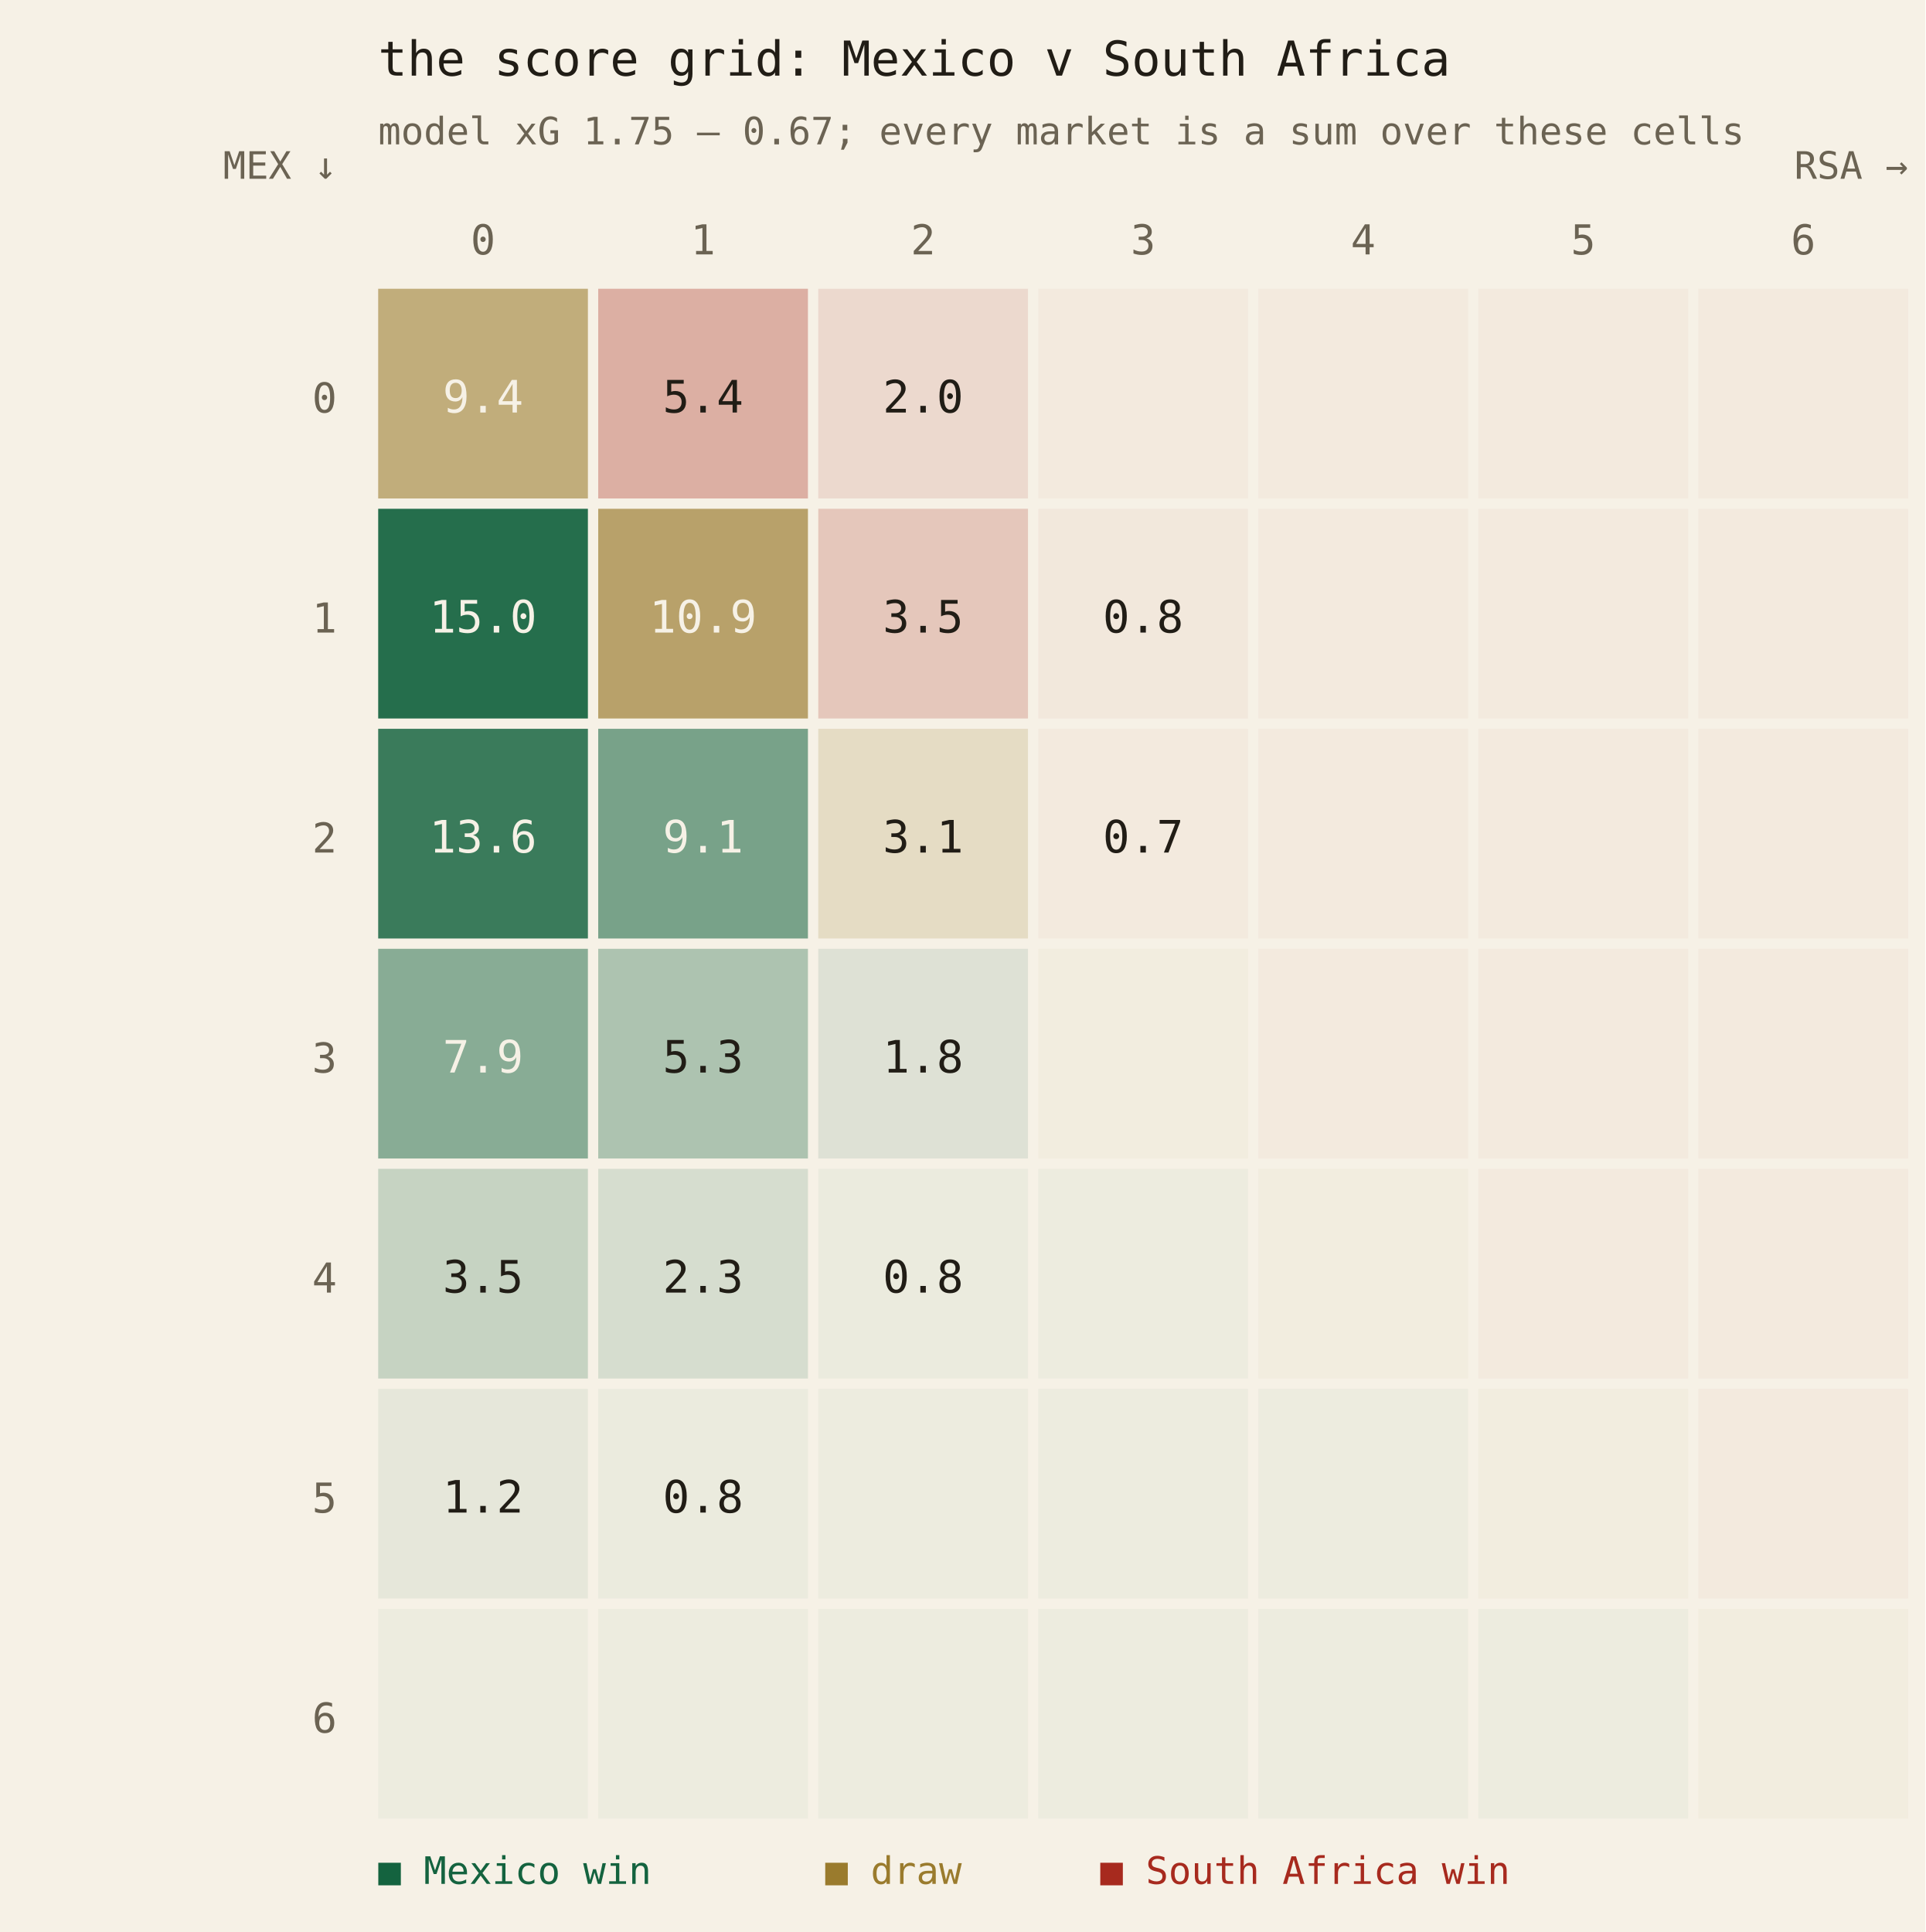
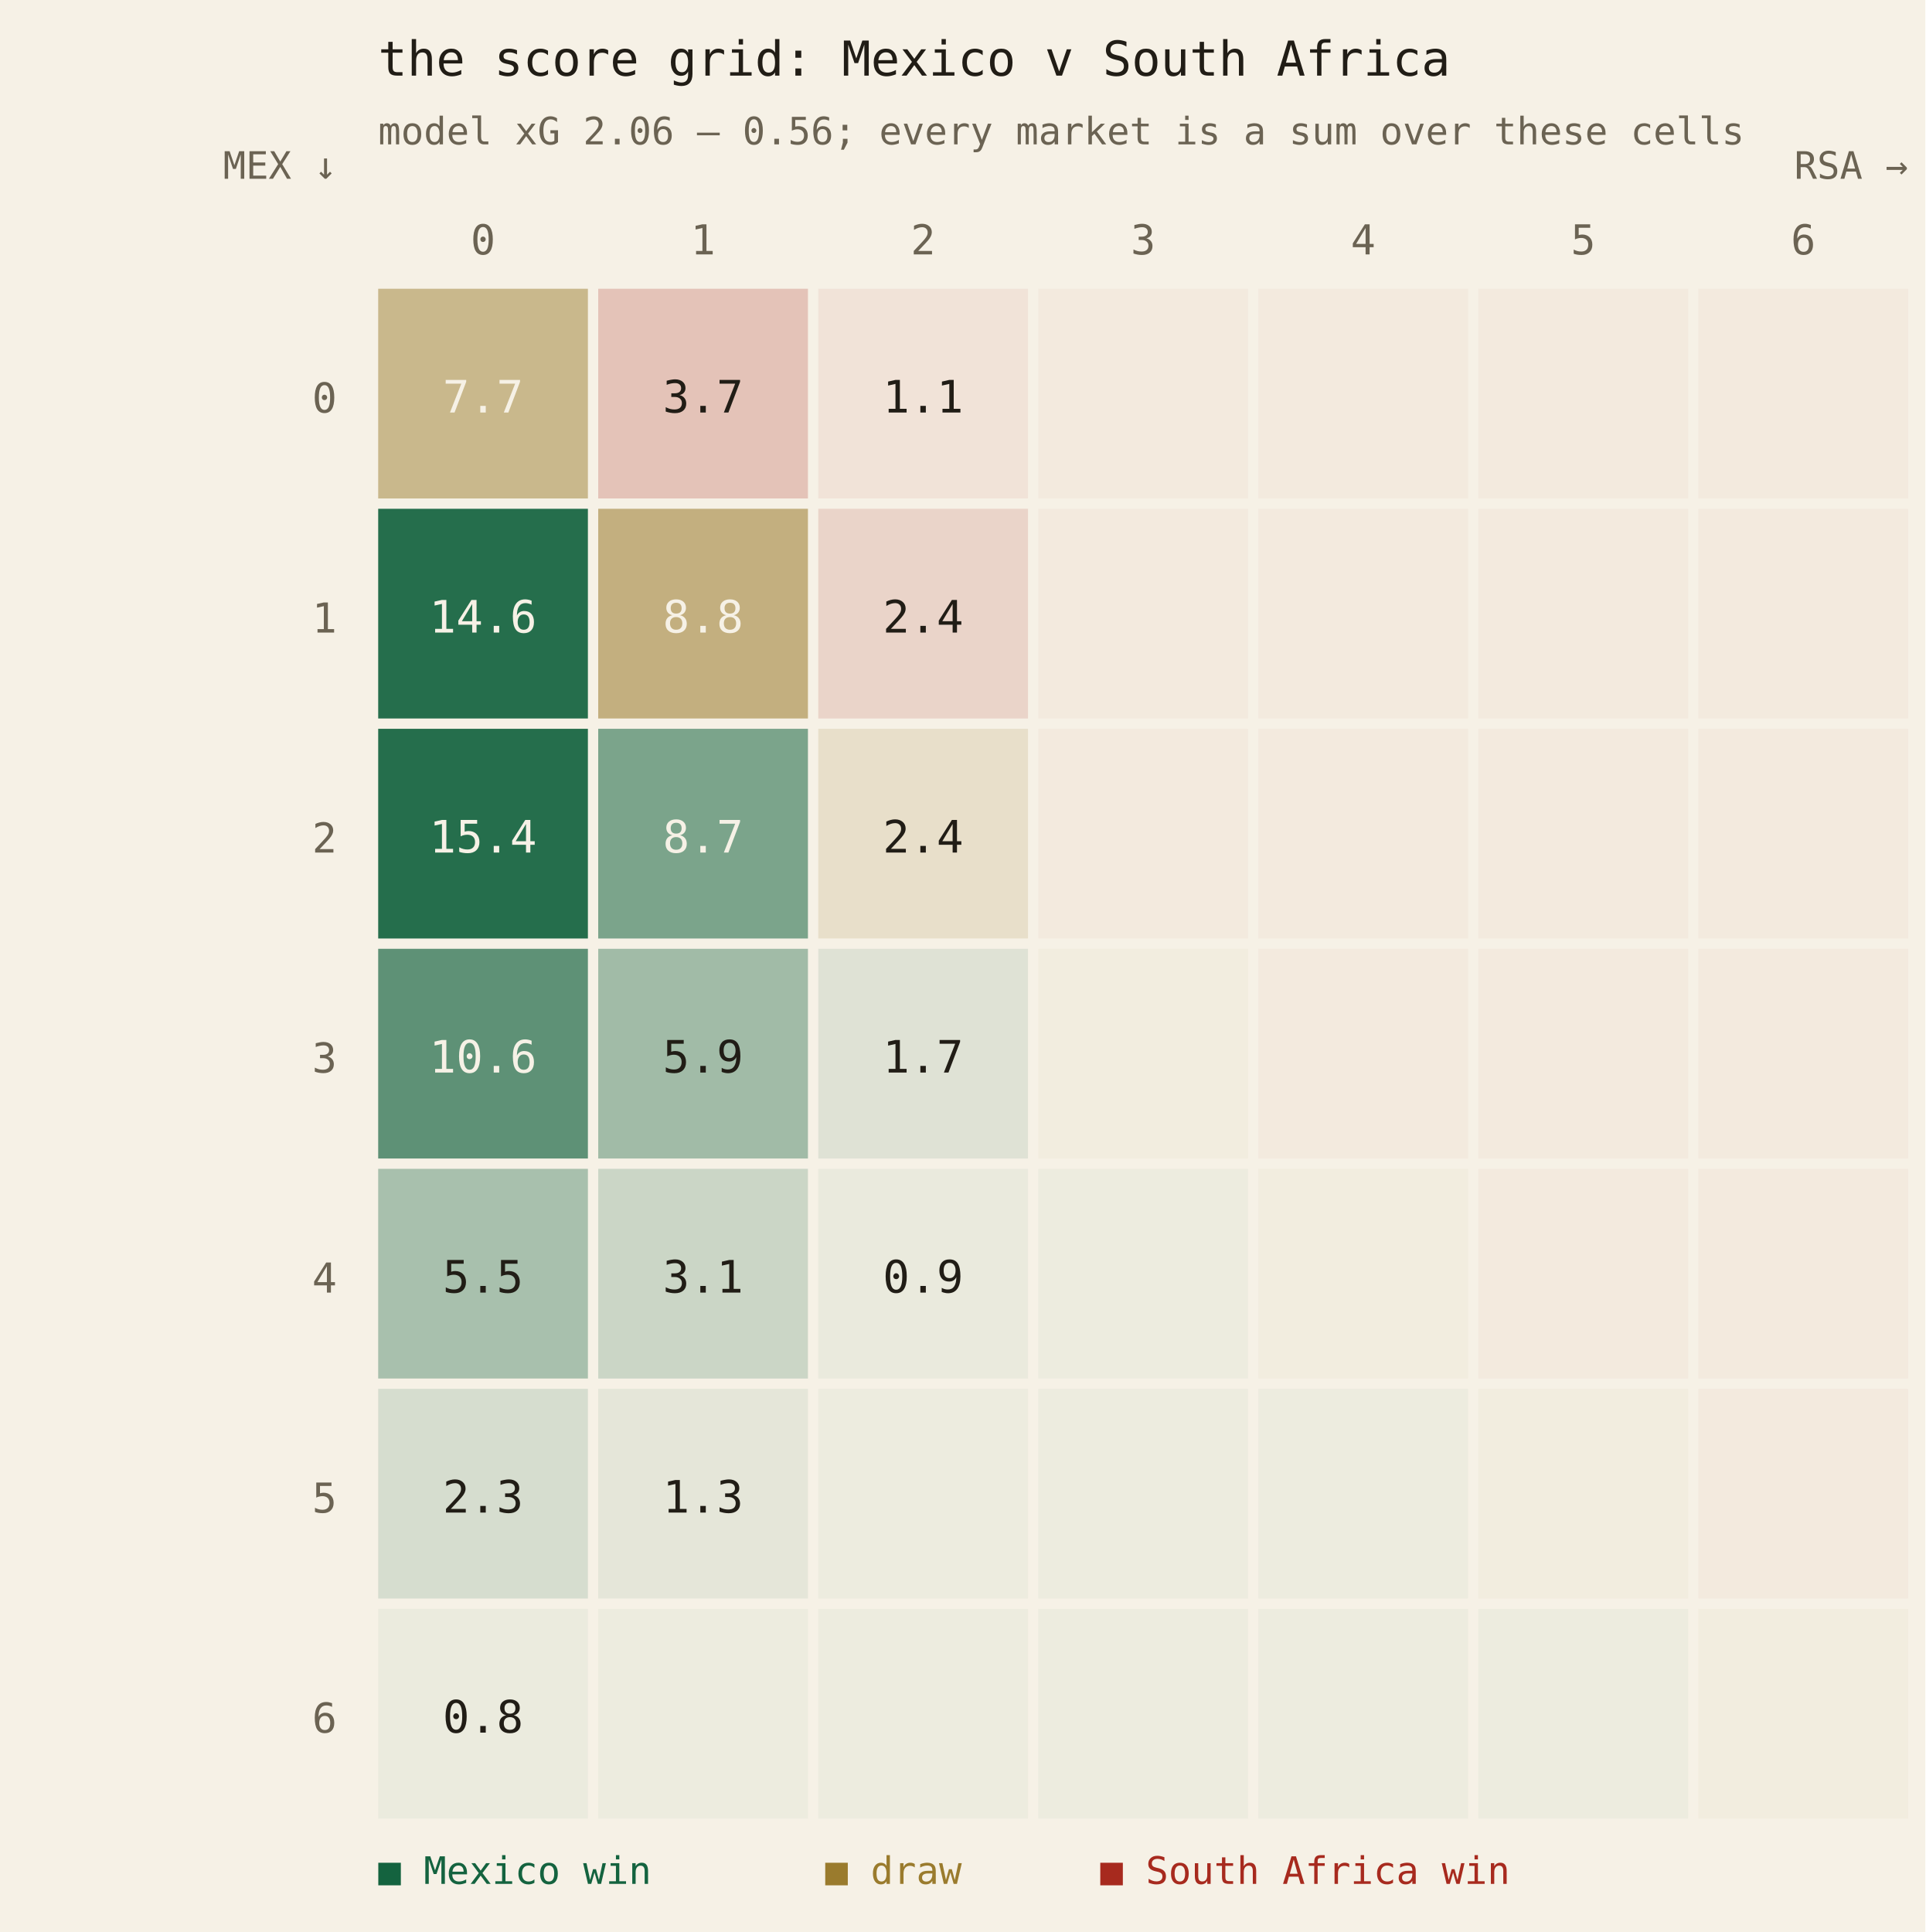
<svg xmlns="http://www.w3.org/2000/svg" viewBox="0 0 560 562">
  <rect width="560" height="562" fill="#f6f1e6" />
  <text x="110.0" y="22.0" font-size="14" fill="#211d16" text-anchor="start" font-family="ui-monospace,Menlo,monospace">the score grid: Mexico v South Africa</text>
-   <text x="110.0" y="42.0" font-size="11" fill="#6b6353" text-anchor="start" font-family="ui-monospace,Menlo,monospace">model xG 1.75 — 0.67; every market is a sum over these cells</text>
-   <rect x="110" y="84" width="61" height="61" fill="#9a7b2d" opacity="0.576" />
-   <text x="140.5" y="120.0" font-size="13" fill="#f6f1e6" text-anchor="middle" font-family="ui-monospace,Menlo,monospace">9.4</text>
-   <rect x="174" y="84" width="61" height="61" fill="#a72a1e" opacity="0.333" />
-   <text x="204.5" y="120.0" font-size="13" fill="#211d16" text-anchor="middle" font-family="ui-monospace,Menlo,monospace">5.4</text>
-   <rect x="238" y="84" width="61" height="61" fill="#a72a1e" opacity="0.122" />
-   <text x="268.5" y="120.0" font-size="13" fill="#211d16" text-anchor="middle" font-family="ui-monospace,Menlo,monospace">2.0</text>
+   <text x="110.0" y="42.0" font-size="11" fill="#6b6353" text-anchor="start" font-family="ui-monospace,Menlo,monospace">model xG 2.06 — 0.56; every market is a sum over these cells</text>
+   <rect x="110" y="84" width="61" height="61" fill="#9a7b2d" opacity="0.486" />
+   <text x="140.5" y="120.0" font-size="13" fill="#f6f1e6" text-anchor="middle" font-family="ui-monospace,Menlo,monospace">7.7</text>
+   <rect x="174" y="84" width="61" height="61" fill="#a72a1e" opacity="0.231" />
+   <text x="204.5" y="120.0" font-size="13" fill="#211d16" text-anchor="middle" font-family="ui-monospace,Menlo,monospace">3.7</text>
+   <rect x="238" y="84" width="61" height="61" fill="#a72a1e" opacity="0.072" />
+   <text x="268.5" y="120.0" font-size="13" fill="#211d16" text-anchor="middle" font-family="ui-monospace,Menlo,monospace">1.1</text>
  <rect x="302" y="84" width="61" height="61" fill="#a72a1e" opacity="0.040" />
  <rect x="366" y="84" width="61" height="61" fill="#a72a1e" opacity="0.040" />
  <rect x="430" y="84" width="61" height="61" fill="#a72a1e" opacity="0.040" />
  <rect x="494" y="84" width="61" height="61" fill="#a72a1e" opacity="0.040" />
  <rect x="110" y="148" width="61" height="61" fill="#14633f" opacity="0.920" />
-   <text x="140.5" y="184.0" font-size="13" fill="#f6f1e6" text-anchor="middle" font-family="ui-monospace,Menlo,monospace">15.0</text>
-   <rect x="174" y="148" width="61" height="61" fill="#9a7b2d" opacity="0.670" />
-   <text x="204.5" y="184.0" font-size="13" fill="#f6f1e6" text-anchor="middle" font-family="ui-monospace,Menlo,monospace">10.9</text>
-   <rect x="238" y="148" width="61" height="61" fill="#a72a1e" opacity="0.214" />
-   <text x="268.5" y="184.0" font-size="13" fill="#211d16" text-anchor="middle" font-family="ui-monospace,Menlo,monospace">3.5</text>
-   <rect x="302" y="148" width="61" height="61" fill="#a72a1e" opacity="0.048" />
-   <text x="332.5" y="184.0" font-size="13" fill="#211d16" text-anchor="middle" font-family="ui-monospace,Menlo,monospace">0.8</text>
+   <text x="140.5" y="184.0" font-size="13" fill="#f6f1e6" text-anchor="middle" font-family="ui-monospace,Menlo,monospace">14.6</text>
+   <rect x="174" y="148" width="61" height="61" fill="#9a7b2d" opacity="0.557" />
+   <text x="204.5" y="184.0" font-size="13" fill="#f6f1e6" text-anchor="middle" font-family="ui-monospace,Menlo,monospace">8.8</text>
+   <rect x="238" y="148" width="61" height="61" fill="#a72a1e" opacity="0.148" />
+   <text x="268.5" y="184.0" font-size="13" fill="#211d16" text-anchor="middle" font-family="ui-monospace,Menlo,monospace">2.4</text>
+   <rect x="302" y="148" width="61" height="61" fill="#a72a1e" opacity="0.040" />
  <rect x="366" y="148" width="61" height="61" fill="#a72a1e" opacity="0.040" />
  <rect x="430" y="148" width="61" height="61" fill="#a72a1e" opacity="0.040" />
  <rect x="494" y="148" width="61" height="61" fill="#a72a1e" opacity="0.040" />
-   <rect x="110" y="212" width="61" height="61" fill="#14633f" opacity="0.833" />
-   <text x="140.5" y="248.0" font-size="13" fill="#f6f1e6" text-anchor="middle" font-family="ui-monospace,Menlo,monospace">13.6</text>
-   <rect x="174" y="212" width="61" height="61" fill="#14633f" opacity="0.558" />
-   <text x="204.5" y="248.0" font-size="13" fill="#f6f1e6" text-anchor="middle" font-family="ui-monospace,Menlo,monospace">9.1</text>
-   <rect x="238" y="212" width="61" height="61" fill="#9a7b2d" opacity="0.187" />
-   <text x="268.5" y="248.0" font-size="13" fill="#211d16" text-anchor="middle" font-family="ui-monospace,Menlo,monospace">3.1</text>
-   <rect x="302" y="212" width="61" height="61" fill="#a72a1e" opacity="0.042" />
-   <text x="332.5" y="248.0" font-size="13" fill="#211d16" text-anchor="middle" font-family="ui-monospace,Menlo,monospace">0.7</text>
+   <rect x="110" y="212" width="61" height="61" fill="#14633f" opacity="0.920" />
+   <text x="140.5" y="248.0" font-size="13" fill="#f6f1e6" text-anchor="middle" font-family="ui-monospace,Menlo,monospace">15.4</text>
+   <rect x="174" y="212" width="61" height="61" fill="#14633f" opacity="0.546" />
+   <text x="204.5" y="248.0" font-size="13" fill="#f6f1e6" text-anchor="middle" font-family="ui-monospace,Menlo,monospace">8.7</text>
+   <rect x="238" y="212" width="61" height="61" fill="#9a7b2d" opacity="0.153" />
+   <text x="268.5" y="248.0" font-size="13" fill="#211d16" text-anchor="middle" font-family="ui-monospace,Menlo,monospace">2.4</text>
+   <rect x="302" y="212" width="61" height="61" fill="#a72a1e" opacity="0.040" />
  <rect x="366" y="212" width="61" height="61" fill="#a72a1e" opacity="0.040" />
  <rect x="430" y="212" width="61" height="61" fill="#a72a1e" opacity="0.040" />
  <rect x="494" y="212" width="61" height="61" fill="#a72a1e" opacity="0.040" />
-   <rect x="110" y="276" width="61" height="61" fill="#14633f" opacity="0.486" />
-   <text x="140.5" y="312.0" font-size="13" fill="#f6f1e6" text-anchor="middle" font-family="ui-monospace,Menlo,monospace">7.9</text>
-   <rect x="174" y="276" width="61" height="61" fill="#14633f" opacity="0.326" />
-   <text x="204.5" y="312.0" font-size="13" fill="#211d16" text-anchor="middle" font-family="ui-monospace,Menlo,monospace">5.3</text>
-   <rect x="238" y="276" width="61" height="61" fill="#14633f" opacity="0.109" />
-   <text x="268.5" y="312.0" font-size="13" fill="#211d16" text-anchor="middle" font-family="ui-monospace,Menlo,monospace">1.8</text>
+   <rect x="110" y="276" width="61" height="61" fill="#14633f" opacity="0.669" />
+   <text x="140.5" y="312.0" font-size="13" fill="#f6f1e6" text-anchor="middle" font-family="ui-monospace,Menlo,monospace">10.6</text>
+   <rect x="174" y="276" width="61" height="61" fill="#14633f" opacity="0.375" />
+   <text x="204.5" y="312.0" font-size="13" fill="#211d16" text-anchor="middle" font-family="ui-monospace,Menlo,monospace">5.9</text>
+   <rect x="238" y="276" width="61" height="61" fill="#14633f" opacity="0.105" />
+   <text x="268.5" y="312.0" font-size="13" fill="#211d16" text-anchor="middle" font-family="ui-monospace,Menlo,monospace">1.7</text>
  <rect x="302" y="276" width="61" height="61" fill="#9a7b2d" opacity="0.040" />
  <rect x="366" y="276" width="61" height="61" fill="#a72a1e" opacity="0.040" />
  <rect x="430" y="276" width="61" height="61" fill="#a72a1e" opacity="0.040" />
  <rect x="494" y="276" width="61" height="61" fill="#a72a1e" opacity="0.040" />
-   <rect x="110" y="340" width="61" height="61" fill="#14633f" opacity="0.213" />
-   <text x="140.5" y="376.0" font-size="13" fill="#211d16" text-anchor="middle" font-family="ui-monospace,Menlo,monospace">3.5</text>
-   <rect x="174" y="340" width="61" height="61" fill="#14633f" opacity="0.142" />
-   <text x="204.5" y="376.0" font-size="13" fill="#211d16" text-anchor="middle" font-family="ui-monospace,Menlo,monospace">2.3</text>
-   <rect x="238" y="340" width="61" height="61" fill="#14633f" opacity="0.048" />
-   <text x="268.5" y="376.0" font-size="13" fill="#211d16" text-anchor="middle" font-family="ui-monospace,Menlo,monospace">0.8</text>
+   <rect x="110" y="340" width="61" height="61" fill="#14633f" opacity="0.345" />
+   <text x="140.5" y="376.0" font-size="13" fill="#211d16" text-anchor="middle" font-family="ui-monospace,Menlo,monospace">5.5</text>
+   <rect x="174" y="340" width="61" height="61" fill="#14633f" opacity="0.193" />
+   <text x="204.5" y="376.0" font-size="13" fill="#211d16" text-anchor="middle" font-family="ui-monospace,Menlo,monospace">3.1</text>
+   <rect x="238" y="340" width="61" height="61" fill="#14633f" opacity="0.054" />
+   <text x="268.5" y="376.0" font-size="13" fill="#211d16" text-anchor="middle" font-family="ui-monospace,Menlo,monospace">0.9</text>
  <rect x="302" y="340" width="61" height="61" fill="#14633f" opacity="0.040" />
  <rect x="366" y="340" width="61" height="61" fill="#9a7b2d" opacity="0.040" />
  <rect x="430" y="340" width="61" height="61" fill="#a72a1e" opacity="0.040" />
  <rect x="494" y="340" width="61" height="61" fill="#a72a1e" opacity="0.040" />
-   <rect x="110" y="404" width="61" height="61" fill="#14633f" opacity="0.074" />
-   <text x="140.5" y="440.0" font-size="13" fill="#211d16" text-anchor="middle" font-family="ui-monospace,Menlo,monospace">1.2</text>
-   <rect x="174" y="404" width="61" height="61" fill="#14633f" opacity="0.050" />
-   <text x="204.5" y="440.0" font-size="13" fill="#211d16" text-anchor="middle" font-family="ui-monospace,Menlo,monospace">0.8</text>
+   <rect x="110" y="404" width="61" height="61" fill="#14633f" opacity="0.142" />
+   <text x="140.5" y="440.0" font-size="13" fill="#211d16" text-anchor="middle" font-family="ui-monospace,Menlo,monospace">2.3</text>
+   <rect x="174" y="404" width="61" height="61" fill="#14633f" opacity="0.080" />
+   <text x="204.5" y="440.0" font-size="13" fill="#211d16" text-anchor="middle" font-family="ui-monospace,Menlo,monospace">1.3</text>
  <rect x="238" y="404" width="61" height="61" fill="#14633f" opacity="0.040" />
  <rect x="302" y="404" width="61" height="61" fill="#14633f" opacity="0.040" />
  <rect x="366" y="404" width="61" height="61" fill="#14633f" opacity="0.040" />
  <rect x="430" y="404" width="61" height="61" fill="#9a7b2d" opacity="0.040" />
  <rect x="494" y="404" width="61" height="61" fill="#a72a1e" opacity="0.040" />
-   <rect x="110" y="468" width="61" height="61" fill="#14633f" opacity="0.040" />
+   <rect x="110" y="468" width="61" height="61" fill="#14633f" opacity="0.049" />
+   <text x="140.5" y="504.0" font-size="13" fill="#211d16" text-anchor="middle" font-family="ui-monospace,Menlo,monospace">0.8</text>
  <rect x="174" y="468" width="61" height="61" fill="#14633f" opacity="0.040" />
  <rect x="238" y="468" width="61" height="61" fill="#14633f" opacity="0.040" />
  <rect x="302" y="468" width="61" height="61" fill="#14633f" opacity="0.040" />
  <rect x="366" y="468" width="61" height="61" fill="#14633f" opacity="0.040" />
  <rect x="430" y="468" width="61" height="61" fill="#14633f" opacity="0.040" />
  <rect x="494" y="468" width="61" height="61" fill="#9a7b2d" opacity="0.040" />
  <text x="140.5" y="74.0" font-size="12" fill="#6b6353" text-anchor="middle" font-family="ui-monospace,Menlo,monospace">0</text>
  <text x="98.0" y="120.0" font-size="12" fill="#6b6353" text-anchor="end" font-family="ui-monospace,Menlo,monospace">0</text>
  <text x="204.5" y="74.0" font-size="12" fill="#6b6353" text-anchor="middle" font-family="ui-monospace,Menlo,monospace">1</text>
  <text x="98.0" y="184.0" font-size="12" fill="#6b6353" text-anchor="end" font-family="ui-monospace,Menlo,monospace">1</text>
  <text x="268.5" y="74.0" font-size="12" fill="#6b6353" text-anchor="middle" font-family="ui-monospace,Menlo,monospace">2</text>
  <text x="98.0" y="248.0" font-size="12" fill="#6b6353" text-anchor="end" font-family="ui-monospace,Menlo,monospace">2</text>
  <text x="332.5" y="74.0" font-size="12" fill="#6b6353" text-anchor="middle" font-family="ui-monospace,Menlo,monospace">3</text>
  <text x="98.0" y="312.0" font-size="12" fill="#6b6353" text-anchor="end" font-family="ui-monospace,Menlo,monospace">3</text>
  <text x="396.5" y="74.0" font-size="12" fill="#6b6353" text-anchor="middle" font-family="ui-monospace,Menlo,monospace">4</text>
  <text x="98.0" y="376.0" font-size="12" fill="#6b6353" text-anchor="end" font-family="ui-monospace,Menlo,monospace">4</text>
  <text x="460.5" y="74.0" font-size="12" fill="#6b6353" text-anchor="middle" font-family="ui-monospace,Menlo,monospace">5</text>
  <text x="98.0" y="440.0" font-size="12" fill="#6b6353" text-anchor="end" font-family="ui-monospace,Menlo,monospace">5</text>
  <text x="524.5" y="74.0" font-size="12" fill="#6b6353" text-anchor="middle" font-family="ui-monospace,Menlo,monospace">6</text>
  <text x="98.0" y="504.0" font-size="12" fill="#6b6353" text-anchor="end" font-family="ui-monospace,Menlo,monospace">6</text>
  <text x="98.0" y="52.0" font-size="11" fill="#6b6353" text-anchor="end" font-family="ui-monospace,Menlo,monospace">MEX ↓</text>
  <text x="555.0" y="52.0" font-size="11" fill="#6b6353" text-anchor="end" font-family="ui-monospace,Menlo,monospace">RSA →</text>
  <text x="110.0" y="548.0" font-size="11" fill="#14633f" text-anchor="start" font-family="ui-monospace,Menlo,monospace">■ Mexico win</text>
  <text x="240.0" y="548.0" font-size="11" fill="#9a7b2d" text-anchor="start" font-family="ui-monospace,Menlo,monospace">■ draw</text>
  <text x="320.0" y="548.0" font-size="11" fill="#a72a1e" text-anchor="start" font-family="ui-monospace,Menlo,monospace">■ South Africa win</text>
</svg>
